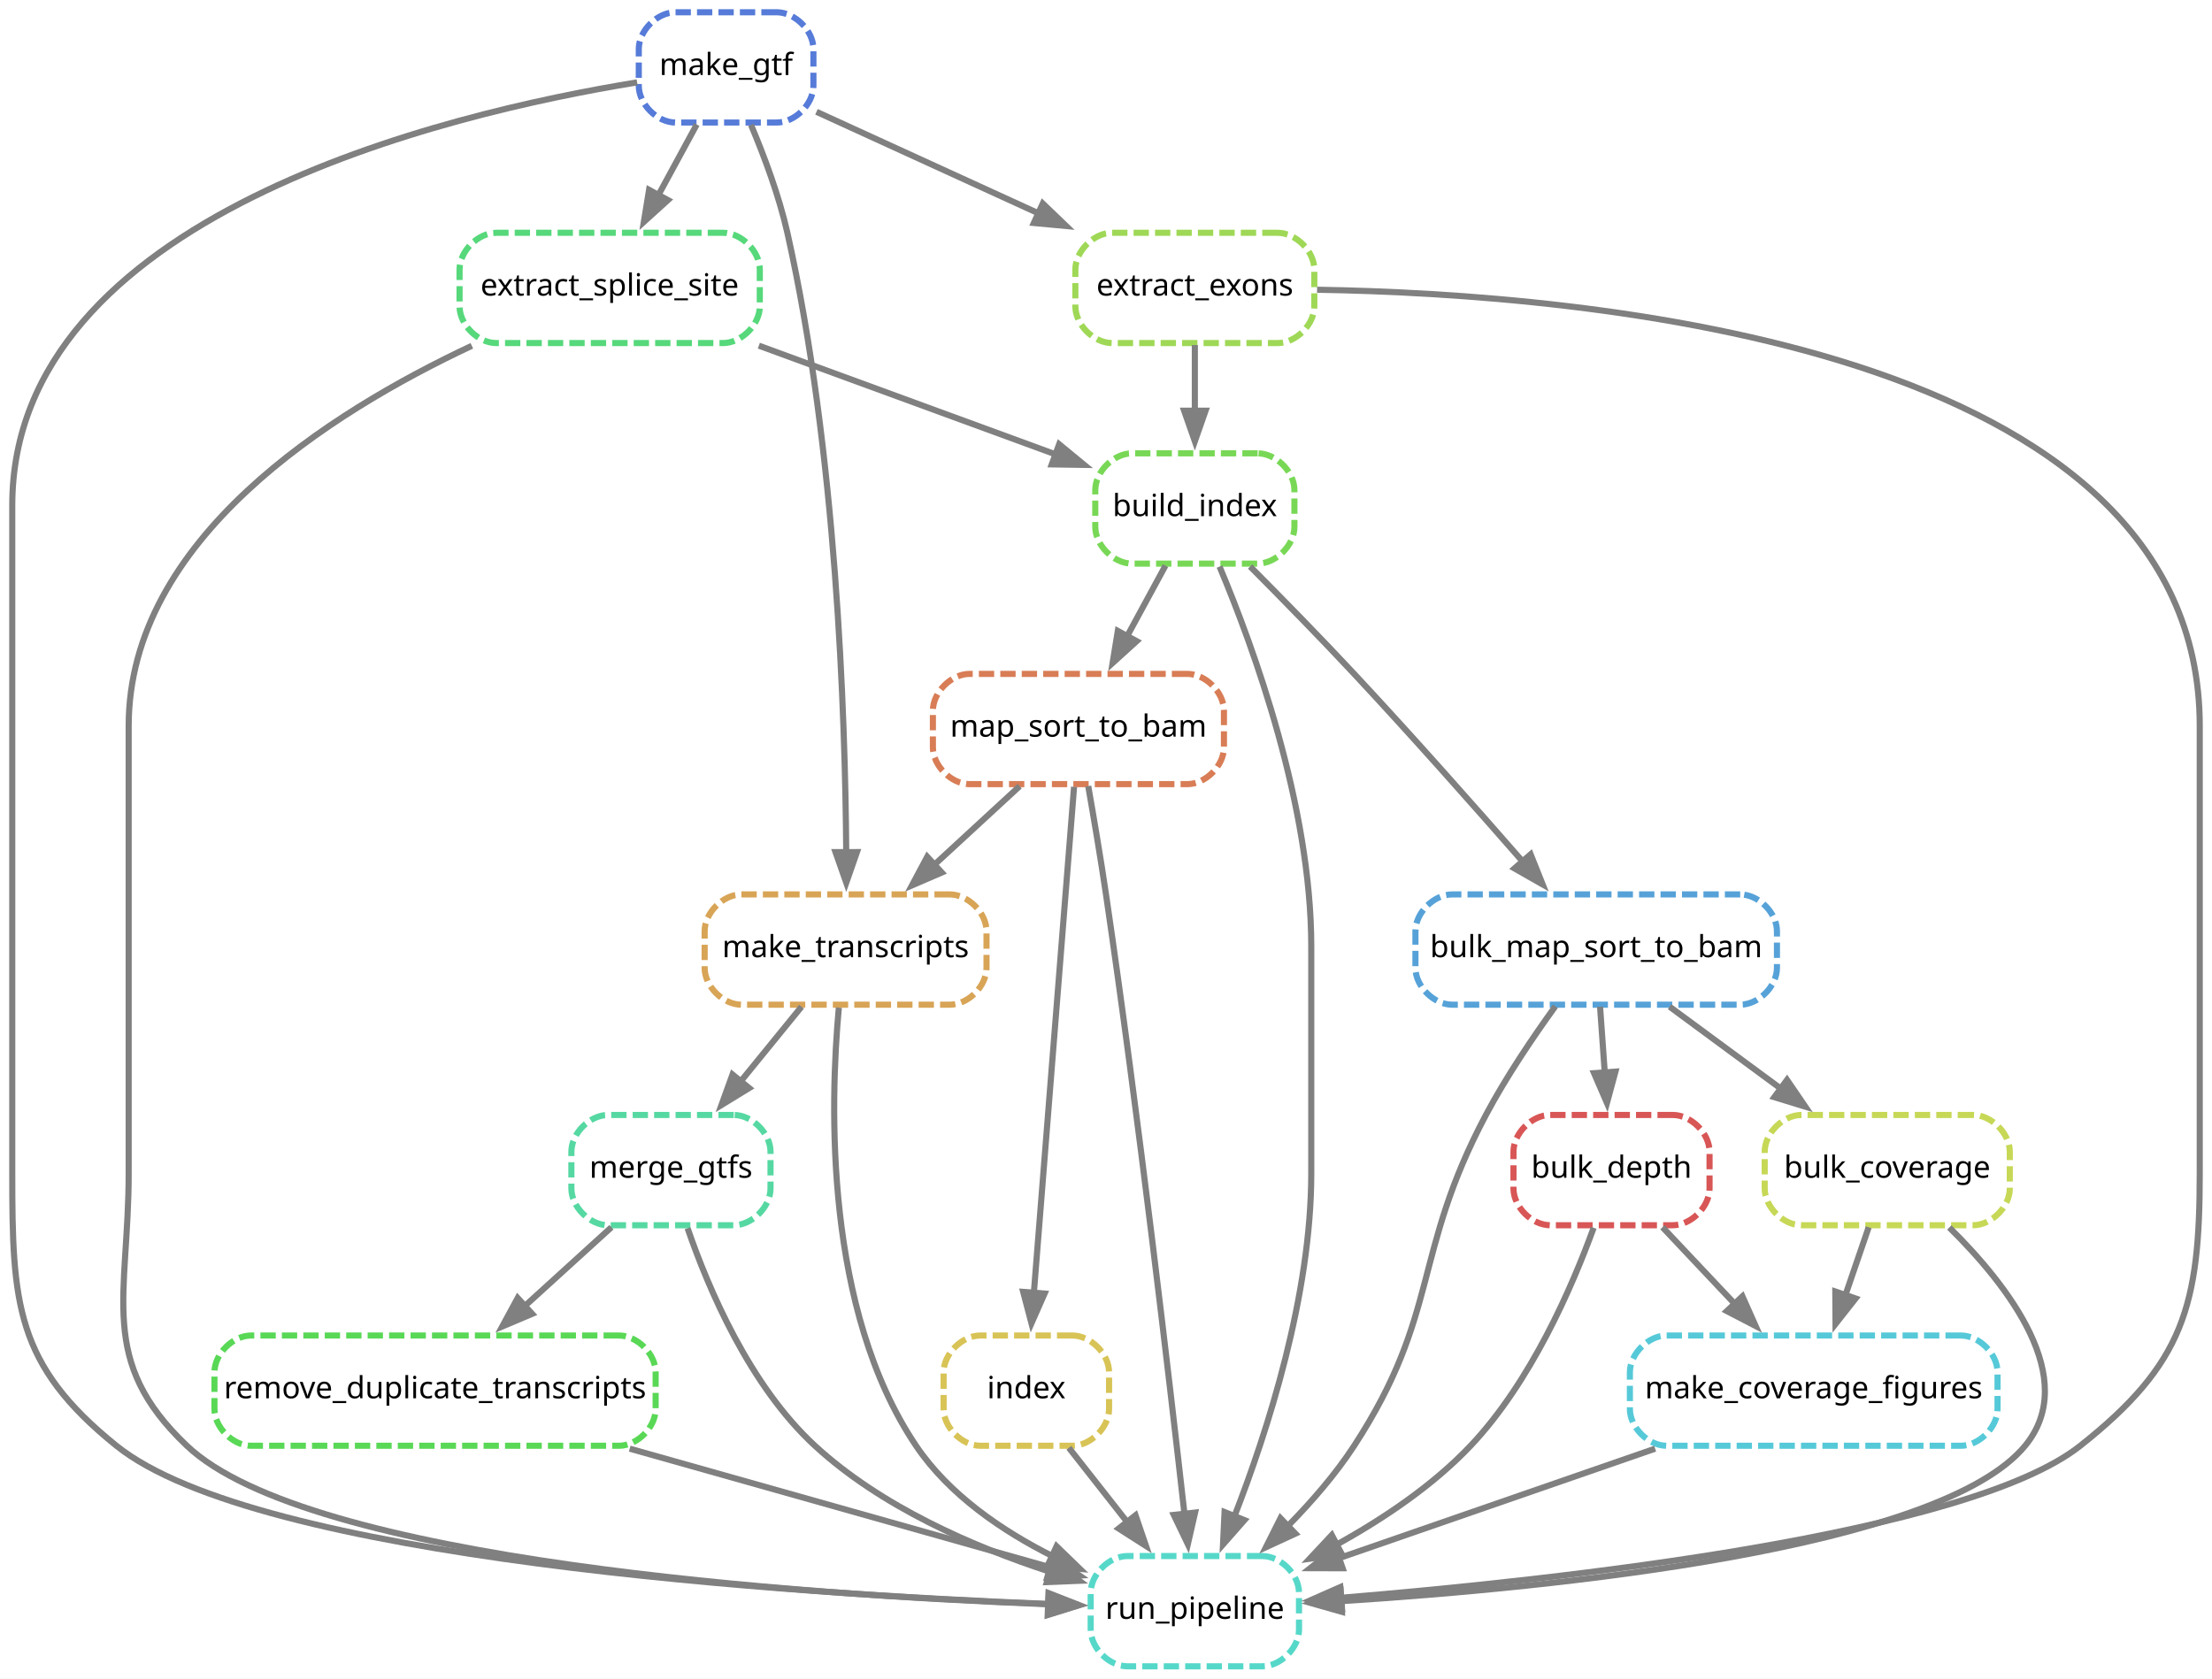
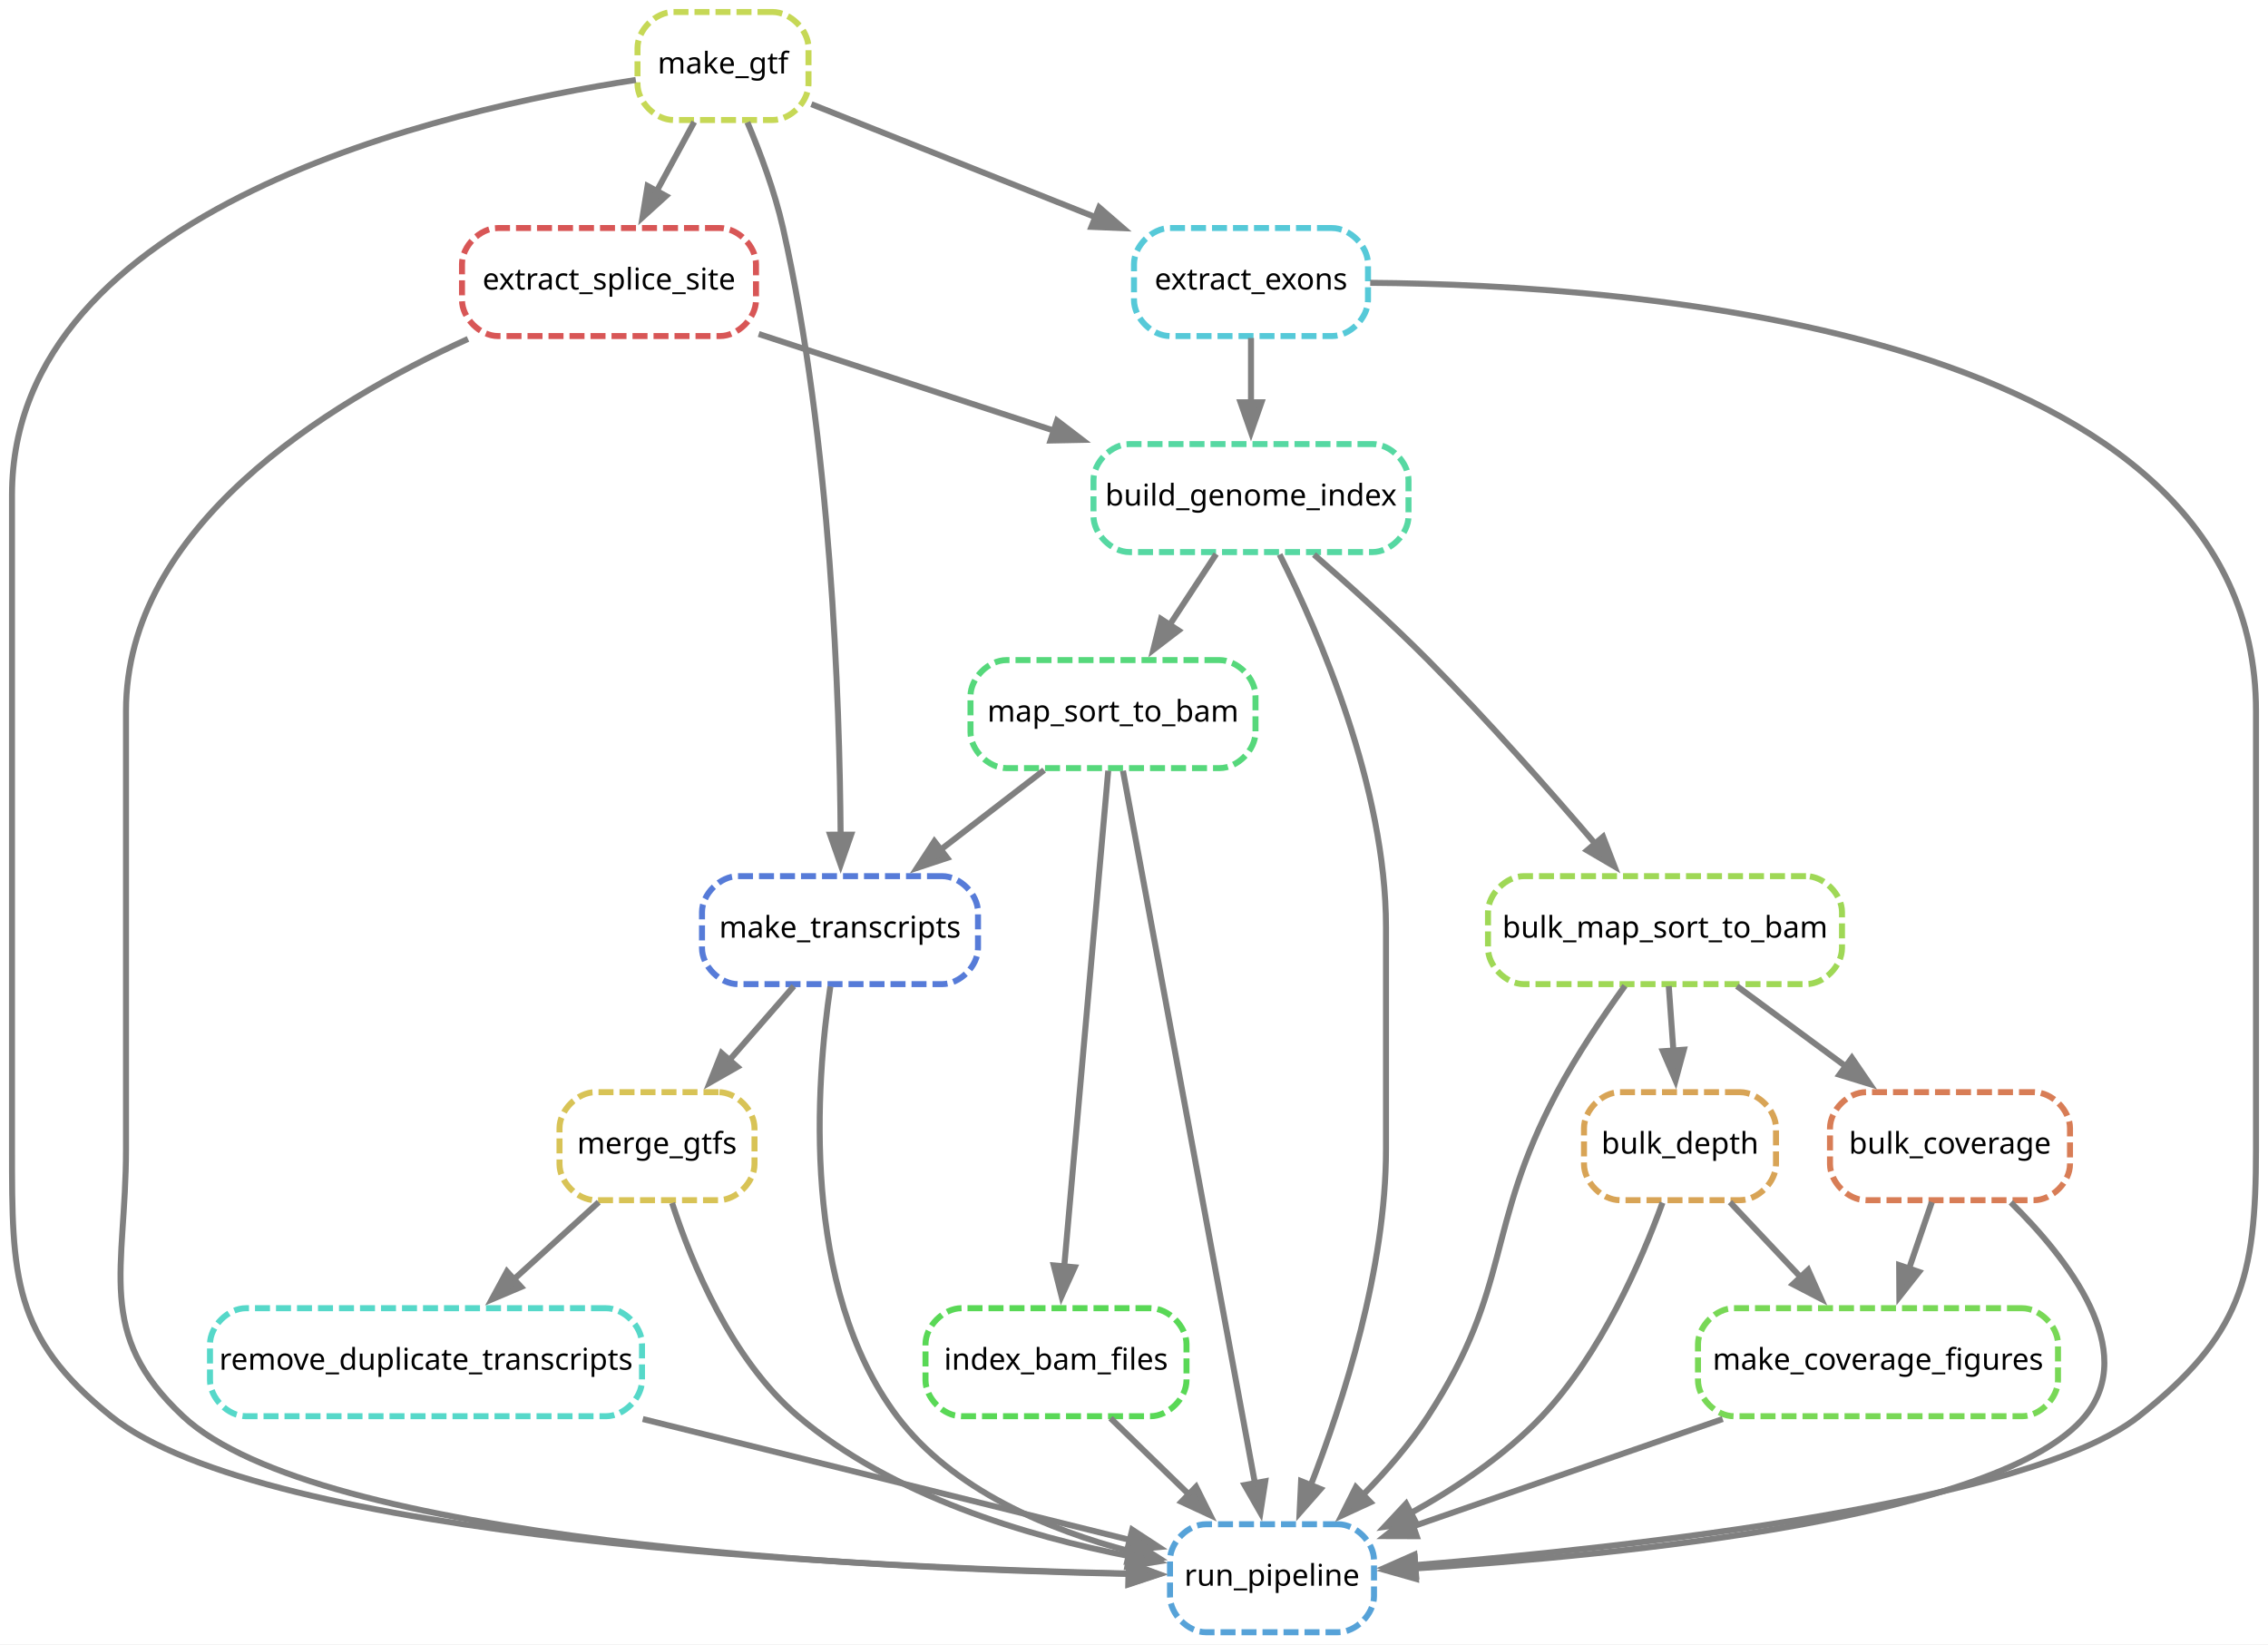
- <svg xmlns="http://www.w3.org/2000/svg" width="722pt" height="548pt" viewBox="0.00 0.00 722.00 548.00">
+ <svg xmlns="http://www.w3.org/2000/svg" width="756pt" height="548pt" viewBox="0.00 0.00 756.00 548.00">
  <g id="graph0" class="graph" transform="scale(1 1) rotate(0) translate(4 544)">
-     <polygon fill="white" stroke="none" points="-4,4 -4,-544 718,-544 718,4 -4,4" />
+     <polygon fill="white" stroke="none" points="-4,4 -4,-544 752,-544 752,4 -4,4" />
    <g id="node1" class="node">
-       <path fill="none" stroke="#56d8c9" stroke-width="2" stroke-dasharray="5,2" d="M408,-36C408,-36 364,-36 364,-36 358,-36 352,-30 352,-24 352,-24 352,-12 352,-12 352,-6 358,0 364,0 364,0 408,0 408,0 414,0 420,-6 420,-12 420,-12 420,-24 420,-24 420,-30 414,-36 408,-36" />
-       <text text-anchor="middle" x="386" y="-15.5" font-family="sans" font-size="10.00">run_pipeline</text>
+       <path fill="none" stroke="#56a2d8" stroke-width="2" stroke-dasharray="5,2" d="M442,-36C442,-36 398,-36 398,-36 392,-36 386,-30 386,-24 386,-24 386,-12 386,-12 386,-6 392,0 398,0 398,0 442,0 442,0 448,0 454,-6 454,-12 454,-12 454,-24 454,-24 454,-30 448,-36 442,-36" />
+       <text text-anchor="middle" x="420" y="-15.5" font-family="sans" font-size="10.00">run_pipeline</text>
    </g>
    <g id="node2" class="node">
-       <path fill="none" stroke="#567bd8" stroke-width="2" stroke-dasharray="5,2" d="M249.5,-540C249.5,-540 216.5,-540 216.5,-540 210.5,-540 204.5,-534 204.5,-528 204.5,-528 204.5,-516 204.5,-516 204.5,-510 210.5,-504 216.5,-504 216.5,-504 249.5,-504 249.5,-504 255.5,-504 261.5,-510 261.5,-516 261.5,-516 261.5,-528 261.5,-528 261.5,-534 255.5,-540 249.5,-540" />
-       <text text-anchor="middle" x="233" y="-519.5" font-family="sans" font-size="10.00">make_gtf</text>
+       <path fill="none" stroke="#c6d856" stroke-width="2" stroke-dasharray="5,2" d="M253.5,-540C253.5,-540 220.5,-540 220.5,-540 214.5,-540 208.5,-534 208.5,-528 208.5,-528 208.5,-516 208.5,-516 208.5,-510 214.5,-504 220.5,-504 220.5,-504 253.5,-504 253.5,-504 259.5,-504 265.5,-510 265.5,-516 265.5,-516 265.5,-528 265.5,-528 265.5,-534 259.5,-540 253.5,-540" />
+       <text text-anchor="middle" x="237" y="-519.5" font-family="sans" font-size="10.00">make_gtf</text>
    </g>
    <g id="edge1" class="edge">
-       <path fill="none" stroke="grey" stroke-width="2" d="M203.96,-517.11C141.5,-506.95 0,-473.51 0,-379 0,-379 0,-379 0,-161 0,-118.66 1.01,-98.55 34,-72 79.99,-34.99 253.35,-23.7 338.38,-20.36" />
-       <polygon fill="grey" stroke="grey" stroke-width="2" points="338.34,-23.86 348.21,-20 338.09,-16.87 338.34,-23.86" />
+       <path fill="none" stroke="grey" stroke-width="2" d="M207.94,-517.36C144.65,-507.64 0,-474.93 0,-379 0,-379 0,-379 0,-161 0,-118.81 0.09,-98.39 33,-72 84.38,-30.8 280.58,-21.61 372.26,-19.57" />
+       <polygon fill="grey" stroke="grey" stroke-width="2" points="372.31,-23.07 382.24,-19.38 372.17,-16.07 372.31,-23.07" />
    </g>
    <g id="node3" class="node">
-       <path fill="none" stroke="#56d87b" stroke-width="2" stroke-dasharray="5,2" d="M232,-468C232,-468 158,-468 158,-468 152,-468 146,-462 146,-456 146,-456 146,-444 146,-444 146,-438 152,-432 158,-432 158,-432 232,-432 232,-432 238,-432 244,-438 244,-444 244,-444 244,-456 244,-456 244,-462 238,-468 232,-468" />
-       <text text-anchor="middle" x="195" y="-447.5" font-family="sans" font-size="10.00">extract_splice_site</text>
+       <path fill="none" stroke="#d85656" stroke-width="2" stroke-dasharray="5,2" d="M236,-468C236,-468 162,-468 162,-468 156,-468 150,-462 150,-456 150,-456 150,-444 150,-444 150,-438 156,-432 162,-432 162,-432 236,-432 236,-432 242,-432 248,-438 248,-444 248,-444 248,-456 248,-456 248,-462 242,-468 236,-468" />
+       <text text-anchor="middle" x="199" y="-447.5" font-family="sans" font-size="10.00">extract_splice_site</text>
    </g>
    <g id="edge14" class="edge">
-       <path fill="none" stroke="grey" stroke-width="2" d="M223.41,-503.34C219.61,-496.34 215.15,-488.12 210.89,-480.28" />
-       <polygon fill="grey" stroke="grey" stroke-width="2" points="214.01,-478.68 206.16,-471.56 207.86,-482.02 214.01,-478.68" />
+       <path fill="none" stroke="grey" stroke-width="2" d="M227.41,-503.34C223.61,-496.34 219.15,-488.12 214.89,-480.28" />
+       <polygon fill="grey" stroke="grey" stroke-width="2" points="218.01,-478.68 210.16,-471.56 211.86,-482.02 218.01,-478.68" />
    </g>
    <g id="node4" class="node">
-       <path fill="none" stroke="#9fd856" stroke-width="2" stroke-dasharray="5,2" d="M413,-468C413,-468 359,-468 359,-468 353,-468 347,-462 347,-456 347,-456 347,-444 347,-444 347,-438 353,-432 359,-432 359,-432 413,-432 413,-432 419,-432 425,-438 425,-444 425,-444 425,-456 425,-456 425,-462 419,-468 413,-468" />
-       <text text-anchor="middle" x="386" y="-447.5" font-family="sans" font-size="10.00">extract_exons</text>
+       <path fill="none" stroke="#56c9d8" stroke-width="2" stroke-dasharray="5,2" d="M440,-468C440,-468 386,-468 386,-468 380,-468 374,-462 374,-456 374,-456 374,-444 374,-444 374,-438 380,-432 386,-432 386,-432 440,-432 440,-432 446,-432 452,-438 452,-444 452,-444 452,-456 452,-456 452,-462 446,-468 440,-468" />
+       <text text-anchor="middle" x="413" y="-447.5" font-family="sans" font-size="10.00">extract_exons</text>
    </g>
    <g id="edge15" class="edge">
-       <path fill="none" stroke="grey" stroke-width="2" d="M262.5,-507.5C283,-498.12 310.86,-485.38 334.93,-474.37" />
-       <polygon fill="grey" stroke="grey" stroke-width="2" points="336.36,-477.56 344,-470.22 333.45,-471.2 336.36,-477.56" />
+       <path fill="none" stroke="grey" stroke-width="2" d="M266.46,-509.28C292.29,-499.01 330.44,-483.84 361.33,-471.55" />
+       <polygon fill="grey" stroke="grey" stroke-width="2" points="362.4,-474.89 370.4,-467.95 359.81,-468.39 362.4,-474.89" />
    </g>
    <g id="node8" class="node">
-       <path fill="none" stroke="#d8a456" stroke-width="2" stroke-dasharray="5,2" d="M306,-252C306,-252 238,-252 238,-252 232,-252 226,-246 226,-240 226,-240 226,-228 226,-228 226,-222 232,-216 238,-216 238,-216 306,-216 306,-216 312,-216 318,-222 318,-228 318,-228 318,-240 318,-240 318,-246 312,-252 306,-252" />
-       <text text-anchor="middle" x="272" y="-231.5" font-family="sans" font-size="10.00">make_transcripts</text>
+       <path fill="none" stroke="#567bd8" stroke-width="2" stroke-dasharray="5,2" d="M310,-252C310,-252 242,-252 242,-252 236,-252 230,-246 230,-240 230,-240 230,-228 230,-228 230,-222 236,-216 242,-216 242,-216 310,-216 310,-216 316,-216 322,-222 322,-228 322,-228 322,-240 322,-240 322,-246 316,-252 310,-252" />
+       <text text-anchor="middle" x="276" y="-231.5" font-family="sans" font-size="10.00">make_transcripts</text>
    </g>
    <g id="edge20" class="edge">
-       <path fill="none" stroke="grey" stroke-width="2" d="M241.13,-503.23C245.4,-493.12 250.28,-480.09 253,-468 269.02,-396.74 271.9,-310.53 272.21,-265.6" />
-       <polygon fill="grey" stroke="grey" stroke-width="2" points="275.71,-265.82 272.22,-255.82 268.71,-265.81 275.71,-265.82" />
+       <path fill="none" stroke="grey" stroke-width="2" d="M245.13,-503.23C249.4,-493.12 254.28,-480.09 257,-468 273.02,-396.74 275.9,-310.53 276.21,-265.6" />
+       <polygon fill="grey" stroke="grey" stroke-width="2" points="279.71,-265.82 276.22,-255.82 272.71,-265.81 279.71,-265.82" />
    </g>
    <g id="edge2" class="edge">
-       <path fill="none" stroke="grey" stroke-width="2" d="M150.01,-431.11C103.62,-409.35 38,-367.82 38,-307 38,-307 38,-307 38,-161 38,-120.55 27.69,-99.87 57,-72 96.62,-34.34 257.03,-23.4 338.31,-20.25" />
-       <polygon fill="grey" stroke="grey" stroke-width="2" points="338.22,-23.76 348.08,-19.9 337.97,-16.76 338.22,-23.76" />
+       <path fill="none" stroke="grey" stroke-width="2" d="M152,-431.04C104.48,-409.46 38,-368.31 38,-307 38,-307 38,-307 38,-161 38,-120.55 27.48,-99.65 57,-72 101.72,-30.11 284.28,-21.25 372.22,-19.43" />
+       <polygon fill="grey" stroke="grey" stroke-width="2" points="372.27,-22.93 382.2,-19.25 372.14,-15.93 372.27,-22.93" />
    </g>
    <g id="node5" class="node">
-       <path fill="none" stroke="#78d856" stroke-width="2" stroke-dasharray="5,2" d="M406.5,-396C406.5,-396 365.5,-396 365.5,-396 359.5,-396 353.5,-390 353.5,-384 353.5,-384 353.5,-372 353.5,-372 353.5,-366 359.5,-360 365.5,-360 365.5,-360 406.5,-360 406.5,-360 412.5,-360 418.5,-366 418.5,-372 418.5,-372 418.5,-384 418.5,-384 418.5,-390 412.5,-396 406.5,-396" />
-       <text text-anchor="middle" x="386" y="-375.5" font-family="sans" font-size="10.00">build_index</text>
+       <path fill="none" stroke="#56d8a2" stroke-width="2" stroke-dasharray="5,2" d="M453.5,-396C453.5,-396 372.5,-396 372.5,-396 366.5,-396 360.5,-390 360.5,-384 360.5,-384 360.5,-372 360.5,-372 360.5,-366 366.5,-360 372.5,-360 372.5,-360 453.5,-360 453.5,-360 459.5,-360 465.5,-366 465.5,-372 465.5,-372 465.5,-384 465.5,-384 465.5,-390 459.5,-396 453.5,-396" />
+       <text text-anchor="middle" x="413" y="-375.5" font-family="sans" font-size="10.00">build_genome_index</text>
    </g>
    <g id="edge16" class="edge">
-       <path fill="none" stroke="grey" stroke-width="2" d="M243.69,-431.15C273.57,-420.2 311.58,-406.27 340.8,-395.57" />
-       <polygon fill="grey" stroke="grey" stroke-width="2" points="341.71,-398.96 349.89,-392.23 339.3,-392.39 341.71,-398.96" />
+       <path fill="none" stroke="grey" stroke-width="2" d="M248.9,-432.68C278.23,-423.08 315.66,-410.84 347.36,-400.47" />
+       <polygon fill="grey" stroke="grey" stroke-width="2" points="348.35,-403.83 356.77,-397.39 346.18,-397.18 348.35,-403.83" />
    </g>
    <g id="edge3" class="edge">
-       <path fill="none" stroke="grey" stroke-width="2" d="M425.89,-449.41C513.3,-448.01 714,-431.26 714,-307 714,-307 714,-307 714,-161 714,-117.81 708.86,-98.8 675,-72 638.29,-42.94 505.62,-28.3 433.49,-22.35" />
-       <polygon fill="grey" stroke="grey" stroke-width="2" points="434.03,-18.88 423.78,-21.58 433.47,-25.86 434.03,-18.88" />
+       <path fill="none" stroke="grey" stroke-width="2" d="M452.74,-449.74C541.48,-449.1 748,-433.97 748,-307 748,-307 748,-307 748,-161 748,-117.81 742.86,-98.8 709,-72 672.29,-42.94 539.62,-28.3 467.49,-22.35" />
+       <polygon fill="grey" stroke="grey" stroke-width="2" points="468.03,-18.88 457.78,-21.58 467.47,-25.86 468.03,-18.88" />
    </g>
    <g id="edge17" class="edge">
-       <path fill="none" stroke="grey" stroke-width="2" d="M386,-431.34C386,-424.75 386,-417.08 386,-409.67" />
-       <polygon fill="grey" stroke="grey" stroke-width="2" points="389.5,-409.93 386,-399.93 382.5,-409.93 389.5,-409.93" />
+       <path fill="none" stroke="grey" stroke-width="2" d="M413,-431.34C413,-424.75 413,-417.08 413,-409.67" />
+       <polygon fill="grey" stroke="grey" stroke-width="2" points="416.5,-409.93 413,-399.93 409.5,-409.93 416.5,-409.93" />
    </g>
    <g id="edge4" class="edge">
-       <path fill="none" stroke="grey" stroke-width="2" d="M394.06,-359.03C405.21,-332.48 424,-280.94 424,-235 424,-235 424,-235 424,-161 424,-121.16 409.87,-77.11 398.85,-48.8" />
-       <polygon fill="grey" stroke="grey" stroke-width="2" points="402.19,-47.73 395.19,-39.77 395.7,-50.36 402.19,-47.73" />
+       <path fill="none" stroke="grey" stroke-width="2" d="M422.54,-359.19C435.75,-332.84 458,-281.55 458,-235 458,-235 458,-235 458,-161 458,-121.16 443.87,-77.11 432.85,-48.8" />
+       <polygon fill="grey" stroke="grey" stroke-width="2" points="436.19,-47.73 429.19,-39.77 429.7,-50.36 436.19,-47.73" />
    </g>
    <g id="node6" class="node">
-       <path fill="none" stroke="#d87d56" stroke-width="2" stroke-dasharray="5,2" d="M383.5,-324C383.5,-324 312.5,-324 312.5,-324 306.5,-324 300.5,-318 300.5,-312 300.5,-312 300.5,-300 300.5,-300 300.5,-294 306.5,-288 312.5,-288 312.5,-288 383.5,-288 383.5,-288 389.5,-288 395.5,-294 395.5,-300 395.5,-300 395.5,-312 395.5,-312 395.5,-318 389.5,-324 383.5,-324" />
-       <text text-anchor="middle" x="348" y="-303.5" font-family="sans" font-size="10.00">map_sort_to_bam</text>
+       <path fill="none" stroke="#56d87b" stroke-width="2" stroke-dasharray="5,2" d="M402.5,-324C402.5,-324 331.5,-324 331.5,-324 325.5,-324 319.5,-318 319.5,-312 319.5,-312 319.5,-300 319.5,-300 319.5,-294 325.5,-288 331.5,-288 331.5,-288 402.5,-288 402.5,-288 408.5,-288 414.5,-294 414.5,-300 414.5,-300 414.5,-312 414.5,-312 414.5,-318 408.5,-324 402.5,-324" />
+       <text text-anchor="middle" x="367" y="-303.5" font-family="sans" font-size="10.00">map_sort_to_bam</text>
    </g>
    <g id="edge18" class="edge">
-       <path fill="none" stroke="grey" stroke-width="2" d="M376.41,-359.34C372.61,-352.34 368.15,-344.12 363.89,-336.28" />
-       <polygon fill="grey" stroke="grey" stroke-width="2" points="367.01,-334.68 359.16,-327.56 360.86,-338.02 367.01,-334.68" />
+       <path fill="none" stroke="grey" stroke-width="2" d="M401.39,-359.34C396.69,-352.18 391.13,-343.73 385.88,-335.73" />
+       <polygon fill="grey" stroke="grey" stroke-width="2" points="388.84,-333.87 380.43,-327.43 382.99,-337.71 388.84,-333.87" />
    </g>
    <g id="node11" class="node">
-       <path fill="none" stroke="#56a2d8" stroke-width="2" stroke-dasharray="5,2" d="M564,-252C564,-252 470,-252 470,-252 464,-252 458,-246 458,-240 458,-240 458,-228 458,-228 458,-222 464,-216 470,-216 470,-216 564,-216 564,-216 570,-216 576,-222 576,-228 576,-228 576,-240 576,-240 576,-246 570,-252 564,-252" />
-       <text text-anchor="middle" x="517" y="-231.5" font-family="sans" font-size="10.00">bulk_map_sort_to_bam</text>
+       <path fill="none" stroke="#9fd856" stroke-width="2" stroke-dasharray="5,2" d="M598,-252C598,-252 504,-252 504,-252 498,-252 492,-246 492,-240 492,-240 492,-228 492,-228 492,-222 498,-216 504,-216 504,-216 598,-216 598,-216 604,-216 610,-222 610,-228 610,-228 610,-240 610,-240 610,-246 604,-252 598,-252" />
+       <text text-anchor="middle" x="551" y="-231.5" font-family="sans" font-size="10.00">bulk_map_sort_to_bam</text>
    </g>
    <g id="edge24" class="edge">
-       <path fill="none" stroke="grey" stroke-width="2" d="M404.04,-359.06C414.15,-348.9 426.92,-335.87 438,-324 456.85,-303.8 477.57,-280.41 493.06,-262.68" />
-       <polygon fill="grey" stroke="grey" stroke-width="2" points="495.6,-265.09 499.53,-255.25 490.33,-260.49 495.6,-265.09" />
+       <path fill="none" stroke="grey" stroke-width="2" d="M434,-359.16C445.51,-349.13 459.87,-336.21 472,-324 491.6,-304.28 512.43,-280.7 527.77,-262.76" />
+       <polygon fill="grey" stroke="grey" stroke-width="2" points="530.36,-265.12 534.17,-255.23 525.03,-260.59 530.36,-265.12" />
    </g>
    <g id="edge5" class="edge">
-       <path fill="none" stroke="grey" stroke-width="2" d="M351.2,-287.36C353.01,-277.07 355.26,-263.82 357,-252 367.65,-179.61 377.62,-94.18 382.63,-49.59" />
-       <polygon fill="grey" stroke="grey" stroke-width="2" points="386.08,-50.2 383.71,-39.88 379.13,-49.43 386.08,-50.2" />
+       <path fill="none" stroke="grey" stroke-width="2" d="M370.32,-287.11C379.15,-239.46 403.31,-109.05 414.36,-49.45" />
+       <polygon fill="grey" stroke="grey" stroke-width="2" points="417.75,-50.33 416.13,-39.86 410.87,-49.06 417.75,-50.33" />
    </g>
    <g id="node7" class="node">
-       <path fill="none" stroke="#d8c356" stroke-width="2" stroke-dasharray="5,2" d="M346,-108C346,-108 316,-108 316,-108 310,-108 304,-102 304,-96 304,-96 304,-84 304,-84 304,-78 310,-72 316,-72 316,-72 346,-72 346,-72 352,-72 358,-78 358,-84 358,-84 358,-96 358,-96 358,-102 352,-108 346,-108" />
-       <text text-anchor="middle" x="331" y="-87.5" font-family="sans" font-size="10.00">index</text>
+       <path fill="none" stroke="#59d856" stroke-width="2" stroke-dasharray="5,2" d="M379.5,-108C379.5,-108 316.5,-108 316.5,-108 310.5,-108 304.5,-102 304.5,-96 304.5,-96 304.5,-84 304.5,-84 304.5,-78 310.5,-72 316.5,-72 316.5,-72 379.5,-72 379.5,-72 385.5,-72 391.5,-78 391.5,-84 391.5,-84 391.5,-96 391.5,-96 391.5,-102 385.5,-108 379.5,-108" />
+       <text text-anchor="middle" x="348" y="-87.5" font-family="sans" font-size="10.00">index_bam_files</text>
    </g>
    <g id="edge19" class="edge">
-       <path fill="none" stroke="grey" stroke-width="2" d="M346.58,-287.12C343.68,-250.62 337.05,-167.13 333.44,-121.74" />
-       <polygon fill="grey" stroke="grey" stroke-width="2" points="336.95,-121.69 332.67,-111.99 329.97,-122.24 336.95,-121.69" />
+       <path fill="none" stroke="grey" stroke-width="2" d="M365.41,-287.12C362.17,-250.62 354.76,-167.13 350.73,-121.74" />
+       <polygon fill="grey" stroke="grey" stroke-width="2" points="354.23,-121.64 349.86,-111.99 347.26,-122.26 354.23,-121.64" />
    </g>
    <g id="edge21" class="edge">
-       <path fill="none" stroke="grey" stroke-width="2" d="M328.82,-287.34C320.34,-279.52 310.18,-270.16 300.81,-261.53" />
-       <polygon fill="grey" stroke="grey" stroke-width="2" points="303.39,-259.15 293.66,-254.95 298.65,-264.3 303.39,-259.15" />
+       <path fill="none" stroke="grey" stroke-width="2" d="M344.04,-287.34C333.56,-279.27 320.94,-269.57 309.43,-260.72" />
+       <polygon fill="grey" stroke="grey" stroke-width="2" points="311.73,-258.07 301.67,-254.75 307.46,-263.62 311.73,-258.07" />
    </g>
    <g id="edge6" class="edge">
-       <path fill="none" stroke="grey" stroke-width="2" d="M344.88,-71.34C350.7,-63.93 357.6,-55.14 364.08,-46.9" />
-       <polygon fill="grey" stroke="grey" stroke-width="2" points="366.64,-49.31 370.06,-39.28 361.13,-44.98 366.64,-49.31" />
+       <path fill="none" stroke="grey" stroke-width="2" d="M366.17,-71.34C374.12,-63.6 383.63,-54.36 392.43,-45.81" />
+       <polygon fill="grey" stroke="grey" stroke-width="2" points="394.69,-48.49 399.42,-39.01 389.81,-43.47 394.69,-48.49" />
    </g>
    <g id="edge7" class="edge">
-       <path fill="none" stroke="grey" stroke-width="2" d="M269.8,-215.04C266.87,-183.28 265.11,-116.38 295,-72 305.79,-55.98 323.16,-44.16 339.86,-35.8" />
-       <polygon fill="grey" stroke="grey" stroke-width="2" points="340.86,-39.19 348.47,-31.82 337.92,-32.84 340.86,-39.19" />
+       <path fill="none" stroke="grey" stroke-width="2" d="M272.78,-215.2C268.01,-183.1 262.82,-114.89 295,-72 313.5,-47.34 345.72,-34.04 372.82,-26.94" />
+       <polygon fill="grey" stroke="grey" stroke-width="2" points="373.36,-30.4 382.29,-24.7 371.75,-23.59 373.36,-30.4" />
    </g>
    <g id="node9" class="node">
-       <path fill="none" stroke="#56d8a2" stroke-width="2" stroke-dasharray="5,2" d="M235.5,-180C235.5,-180 194.5,-180 194.5,-180 188.5,-180 182.5,-174 182.5,-168 182.5,-168 182.5,-156 182.5,-156 182.5,-150 188.5,-144 194.5,-144 194.5,-144 235.5,-144 235.5,-144 241.5,-144 247.5,-150 247.5,-156 247.5,-156 247.5,-168 247.5,-168 247.5,-174 241.5,-180 235.5,-180" />
+       <path fill="none" stroke="#d8c356" stroke-width="2" stroke-dasharray="5,2" d="M235.5,-180C235.5,-180 194.5,-180 194.5,-180 188.5,-180 182.5,-174 182.5,-168 182.5,-168 182.5,-156 182.5,-156 182.5,-150 188.5,-144 194.5,-144 194.5,-144 235.5,-144 235.5,-144 241.5,-144 247.5,-150 247.5,-156 247.5,-156 247.5,-168 247.5,-168 247.5,-174 241.5,-180 235.5,-180" />
      <text text-anchor="middle" x="215" y="-159.5" font-family="sans" font-size="10.00">merge_gtfs</text>
    </g>
    <g id="edge22" class="edge">
-       <path fill="none" stroke="grey" stroke-width="2" d="M257.62,-215.34C251.59,-207.93 244.43,-199.14 237.72,-190.9" />
-       <polygon fill="grey" stroke="grey" stroke-width="2" points="240.52,-188.79 231.49,-183.25 235.09,-193.21 240.52,-188.79" />
+       <path fill="none" stroke="grey" stroke-width="2" d="M260.61,-215.34C254.08,-207.85 246.33,-198.95 239.08,-190.63" />
+       <polygon fill="grey" stroke="grey" stroke-width="2" points="241.8,-188.42 232.59,-183.18 236.52,-193.02 241.8,-188.42" />
    </g>
    <g id="edge8" class="edge">
-       <path fill="none" stroke="grey" stroke-width="2" d="M220.43,-143.02C227.24,-123.24 240.67,-91.65 262,-72 283.58,-52.12 313.75,-39 338.93,-30.79" />
-       <polygon fill="grey" stroke="grey" stroke-width="2" points="339.76,-34.2 348.3,-27.92 337.71,-27.5 339.76,-34.2" />
+       <path fill="none" stroke="grey" stroke-width="2" d="M220.03,-143.06C226.54,-123.01 239.76,-90.89 262,-72 293.38,-45.34 338.7,-31.94 372.76,-25.3" />
+       <polygon fill="grey" stroke="grey" stroke-width="2" points="373.01,-28.81 382.24,-23.6 371.78,-21.92 373.01,-28.81" />
    </g>
    <g id="node10" class="node">
-       <path fill="none" stroke="#59d856" stroke-width="2" stroke-dasharray="5,2" d="M198,-108C198,-108 78,-108 78,-108 72,-108 66,-102 66,-96 66,-96 66,-84 66,-84 66,-78 72,-72 78,-72 78,-72 198,-72 198,-72 204,-72 210,-78 210,-84 210,-84 210,-96 210,-96 210,-102 204,-108 198,-108" />
+       <path fill="none" stroke="#56d8c9" stroke-width="2" stroke-dasharray="5,2" d="M198,-108C198,-108 78,-108 78,-108 72,-108 66,-102 66,-96 66,-96 66,-84 66,-84 66,-78 72,-72 78,-72 78,-72 198,-72 198,-72 204,-72 210,-78 210,-84 210,-84 210,-96 210,-96 210,-102 204,-108 198,-108" />
      <text text-anchor="middle" x="138" y="-87.5" font-family="sans" font-size="10.00">remove_duplicate_transcripts</text>
    </g>
    <g id="edge23" class="edge">
      <path fill="none" stroke="grey" stroke-width="2" d="M195.57,-143.34C186.97,-135.52 176.68,-126.16 167.19,-117.53" />
      <polygon fill="grey" stroke="grey" stroke-width="2" points="169.69,-115.07 159.93,-110.94 164.98,-120.25 169.69,-115.07" />
    </g>
    <g id="edge9" class="edge">
-       <path fill="none" stroke="grey" stroke-width="2" d="M201.54,-71.06C244.35,-58.98 299.89,-43.31 338.79,-32.33" />
-       <polygon fill="grey" stroke="grey" stroke-width="2" points="339.72,-35.7 348.39,-29.62 337.81,-28.96 339.72,-35.7" />
+       <path fill="none" stroke="grey" stroke-width="2" d="M210.26,-71.06C261.35,-58.38 328.39,-41.74 372.76,-30.73" />
+       <polygon fill="grey" stroke="grey" stroke-width="2" points="373.4,-34.17 382.27,-28.37 371.72,-27.38 373.4,-34.17" />
    </g>
    <g id="edge10" class="edge">
-       <path fill="none" stroke="grey" stroke-width="2" d="M503.66,-215.46C496.39,-205.41 487.57,-192.38 481,-180 456.79,-134.36 466.2,-115.29 438,-72 431.95,-62.71 424.09,-53.68 416.33,-45.78" />
-       <polygon fill="grey" stroke="grey" stroke-width="2" points="418.82,-43.32 409.2,-38.88 413.95,-48.35 418.82,-43.32" />
+       <path fill="none" stroke="grey" stroke-width="2" d="M537.66,-215.46C530.39,-205.41 521.57,-192.38 515,-180 490.79,-134.36 500.2,-115.29 472,-72 465.95,-62.71 458.09,-53.68 450.33,-45.78" />
+       <polygon fill="grey" stroke="grey" stroke-width="2" points="452.82,-43.32 443.2,-38.88 447.95,-48.35 452.82,-43.32" />
    </g>
    <g id="node12" class="node">
-       <path fill="none" stroke="#c6d856" stroke-width="2" stroke-dasharray="5,2" d="M640,-180C640,-180 584,-180 584,-180 578,-180 572,-174 572,-168 572,-168 572,-156 572,-156 572,-150 578,-144 584,-144 584,-144 640,-144 640,-144 646,-144 652,-150 652,-156 652,-156 652,-168 652,-168 652,-174 646,-180 640,-180" />
-       <text text-anchor="middle" x="612" y="-159.5" font-family="sans" font-size="10.00">bulk_coverage</text>
+       <path fill="none" stroke="#d87d56" stroke-width="2" stroke-dasharray="5,2" d="M674,-180C674,-180 618,-180 618,-180 612,-180 606,-174 606,-168 606,-168 606,-156 606,-156 606,-150 612,-144 618,-144 618,-144 674,-144 674,-144 680,-144 686,-150 686,-156 686,-156 686,-168 686,-168 686,-174 680,-180 674,-180" />
+       <text text-anchor="middle" x="646" y="-159.5" font-family="sans" font-size="10.00">bulk_coverage</text>
    </g>
    <g id="edge25" class="edge">
-       <path fill="none" stroke="grey" stroke-width="2" d="M540.97,-215.34C552.03,-207.19 565.35,-197.37 577.46,-188.45" />
-       <polygon fill="grey" stroke="grey" stroke-width="2" points="579.29,-191.45 585.27,-182.7 575.14,-185.81 579.29,-191.45" />
+       <path fill="none" stroke="grey" stroke-width="2" d="M574.97,-215.34C586.03,-207.19 599.35,-197.37 611.46,-188.45" />
+       <polygon fill="grey" stroke="grey" stroke-width="2" points="613.29,-191.45 619.27,-182.7 609.14,-185.81 613.29,-191.45" />
    </g>
    <g id="node13" class="node">
-       <path fill="none" stroke="#d85656" stroke-width="2" stroke-dasharray="5,2" d="M542,-180C542,-180 502,-180 502,-180 496,-180 490,-174 490,-168 490,-168 490,-156 490,-156 490,-150 496,-144 502,-144 502,-144 542,-144 542,-144 548,-144 554,-150 554,-156 554,-156 554,-168 554,-168 554,-174 548,-180 542,-180" />
-       <text text-anchor="middle" x="522" y="-159.5" font-family="sans" font-size="10.00">bulk_depth</text>
+       <path fill="none" stroke="#d8a456" stroke-width="2" stroke-dasharray="5,2" d="M576,-180C576,-180 536,-180 536,-180 530,-180 524,-174 524,-168 524,-168 524,-156 524,-156 524,-150 530,-144 536,-144 536,-144 576,-144 576,-144 582,-144 588,-150 588,-156 588,-156 588,-168 588,-168 588,-174 582,-180 576,-180" />
+       <text text-anchor="middle" x="556" y="-159.5" font-family="sans" font-size="10.00">bulk_depth</text>
    </g>
    <g id="edge26" class="edge">
-       <path fill="none" stroke="grey" stroke-width="2" d="M518.26,-215.34C518.73,-208.75 519.28,-201.08 519.81,-193.67" />
-       <polygon fill="grey" stroke="grey" stroke-width="2" points="523.28,-194.15 520.51,-183.92 516.3,-193.65 523.28,-194.15" />
+       <path fill="none" stroke="grey" stroke-width="2" d="M552.26,-215.34C552.73,-208.75 553.28,-201.08 553.81,-193.67" />
+       <polygon fill="grey" stroke="grey" stroke-width="2" points="557.28,-194.15 554.51,-183.92 550.3,-193.65 557.28,-194.15" />
    </g>
    <g id="edge11" class="edge">
-       <path fill="none" stroke="grey" stroke-width="2" d="M632.25,-143.27C651.5,-124.28 675.05,-93.92 657,-72 629.23,-38.27 503.65,-25.71 433.6,-21.26" />
-       <polygon fill="grey" stroke="grey" stroke-width="2" points="434,-17.78 423.81,-20.68 433.58,-24.77 434,-17.78" />
+       <path fill="none" stroke="grey" stroke-width="2" d="M666.25,-143.27C685.5,-124.28 709.05,-93.92 691,-72 663.23,-38.27 537.65,-25.71 467.6,-21.26" />
+       <polygon fill="grey" stroke="grey" stroke-width="2" points="468,-17.78 457.81,-20.68 467.58,-24.77 468,-17.78" />
    </g>
    <g id="node14" class="node">
-       <path fill="none" stroke="#56c9d8" stroke-width="2" stroke-dasharray="5,2" d="M636,-108C636,-108 540,-108 540,-108 534,-108 528,-102 528,-96 528,-96 528,-84 528,-84 528,-78 534,-72 540,-72 540,-72 636,-72 636,-72 642,-72 648,-78 648,-84 648,-84 648,-96 648,-96 648,-102 642,-108 636,-108" />
-       <text text-anchor="middle" x="588" y="-87.5" font-family="sans" font-size="10.00">make_coverage_figures</text>
+       <path fill="none" stroke="#78d856" stroke-width="2" stroke-dasharray="5,2" d="M670,-108C670,-108 574,-108 574,-108 568,-108 562,-102 562,-96 562,-96 562,-84 562,-84 562,-78 568,-72 574,-72 574,-72 670,-72 670,-72 676,-72 682,-78 682,-84 682,-84 682,-96 682,-96 682,-102 676,-108 670,-108" />
+       <text text-anchor="middle" x="622" y="-87.5" font-family="sans" font-size="10.00">make_coverage_figures</text>
    </g>
    <g id="edge28" class="edge">
-       <path fill="none" stroke="grey" stroke-width="2" d="M605.94,-143.34C603.63,-136.59 600.92,-128.69 598.32,-121.11" />
-       <polygon fill="grey" stroke="grey" stroke-width="2" points="601.67,-120.09 595.12,-111.77 595.05,-122.36 601.67,-120.09" />
+       <path fill="none" stroke="grey" stroke-width="2" d="M639.94,-143.34C637.63,-136.59 634.92,-128.69 632.32,-121.11" />
+       <polygon fill="grey" stroke="grey" stroke-width="2" points="635.67,-120.09 629.12,-111.77 629.05,-122.36 635.67,-120.09" />
    </g>
    <g id="edge12" class="edge">
-       <path fill="none" stroke="grey" stroke-width="2" d="M516.17,-143.16C509.13,-123.79 495.73,-92.85 476,-72 463.68,-58.99 447.47,-48.12 432.2,-39.69" />
-       <polygon fill="grey" stroke="grey" stroke-width="2" points="433.95,-36.65 423.46,-35.12 430.7,-42.86 433.95,-36.65" />
+       <path fill="none" stroke="grey" stroke-width="2" d="M550.17,-143.16C543.13,-123.79 529.73,-92.85 510,-72 497.68,-58.99 481.47,-48.12 466.2,-39.69" />
+       <polygon fill="grey" stroke="grey" stroke-width="2" points="467.95,-36.65 457.46,-35.12 464.7,-42.86 467.95,-36.65" />
    </g>
    <g id="edge27" class="edge">
-       <path fill="none" stroke="grey" stroke-width="2" d="M538.65,-143.34C545.79,-135.77 554.29,-126.75 562.21,-118.35" />
-       <polygon fill="grey" stroke="grey" stroke-width="2" points="564.73,-120.78 569.04,-111.1 559.64,-115.98 564.73,-120.78" />
+       <path fill="none" stroke="grey" stroke-width="2" d="M572.65,-143.34C579.79,-135.77 588.29,-126.75 596.21,-118.35" />
+       <polygon fill="grey" stroke="grey" stroke-width="2" points="598.73,-120.78 603.04,-111.1 593.64,-115.98 598.73,-120.78" />
    </g>
    <g id="edge13" class="edge">
-       <path fill="none" stroke="grey" stroke-width="2" d="M536.24,-71.06C504.39,-60.03 463.89,-45.99 432.97,-35.28" />
-       <polygon fill="grey" stroke="grey" stroke-width="2" points="434.24,-32.01 423.64,-32.04 431.95,-38.63 434.24,-32.01" />
+       <path fill="none" stroke="grey" stroke-width="2" d="M570.24,-71.06C538.39,-60.03 497.89,-45.99 466.97,-35.28" />
+       <polygon fill="grey" stroke="grey" stroke-width="2" points="468.24,-32.01 457.64,-32.04 465.95,-38.63 468.24,-32.01" />
    </g>
  </g>
</svg>
